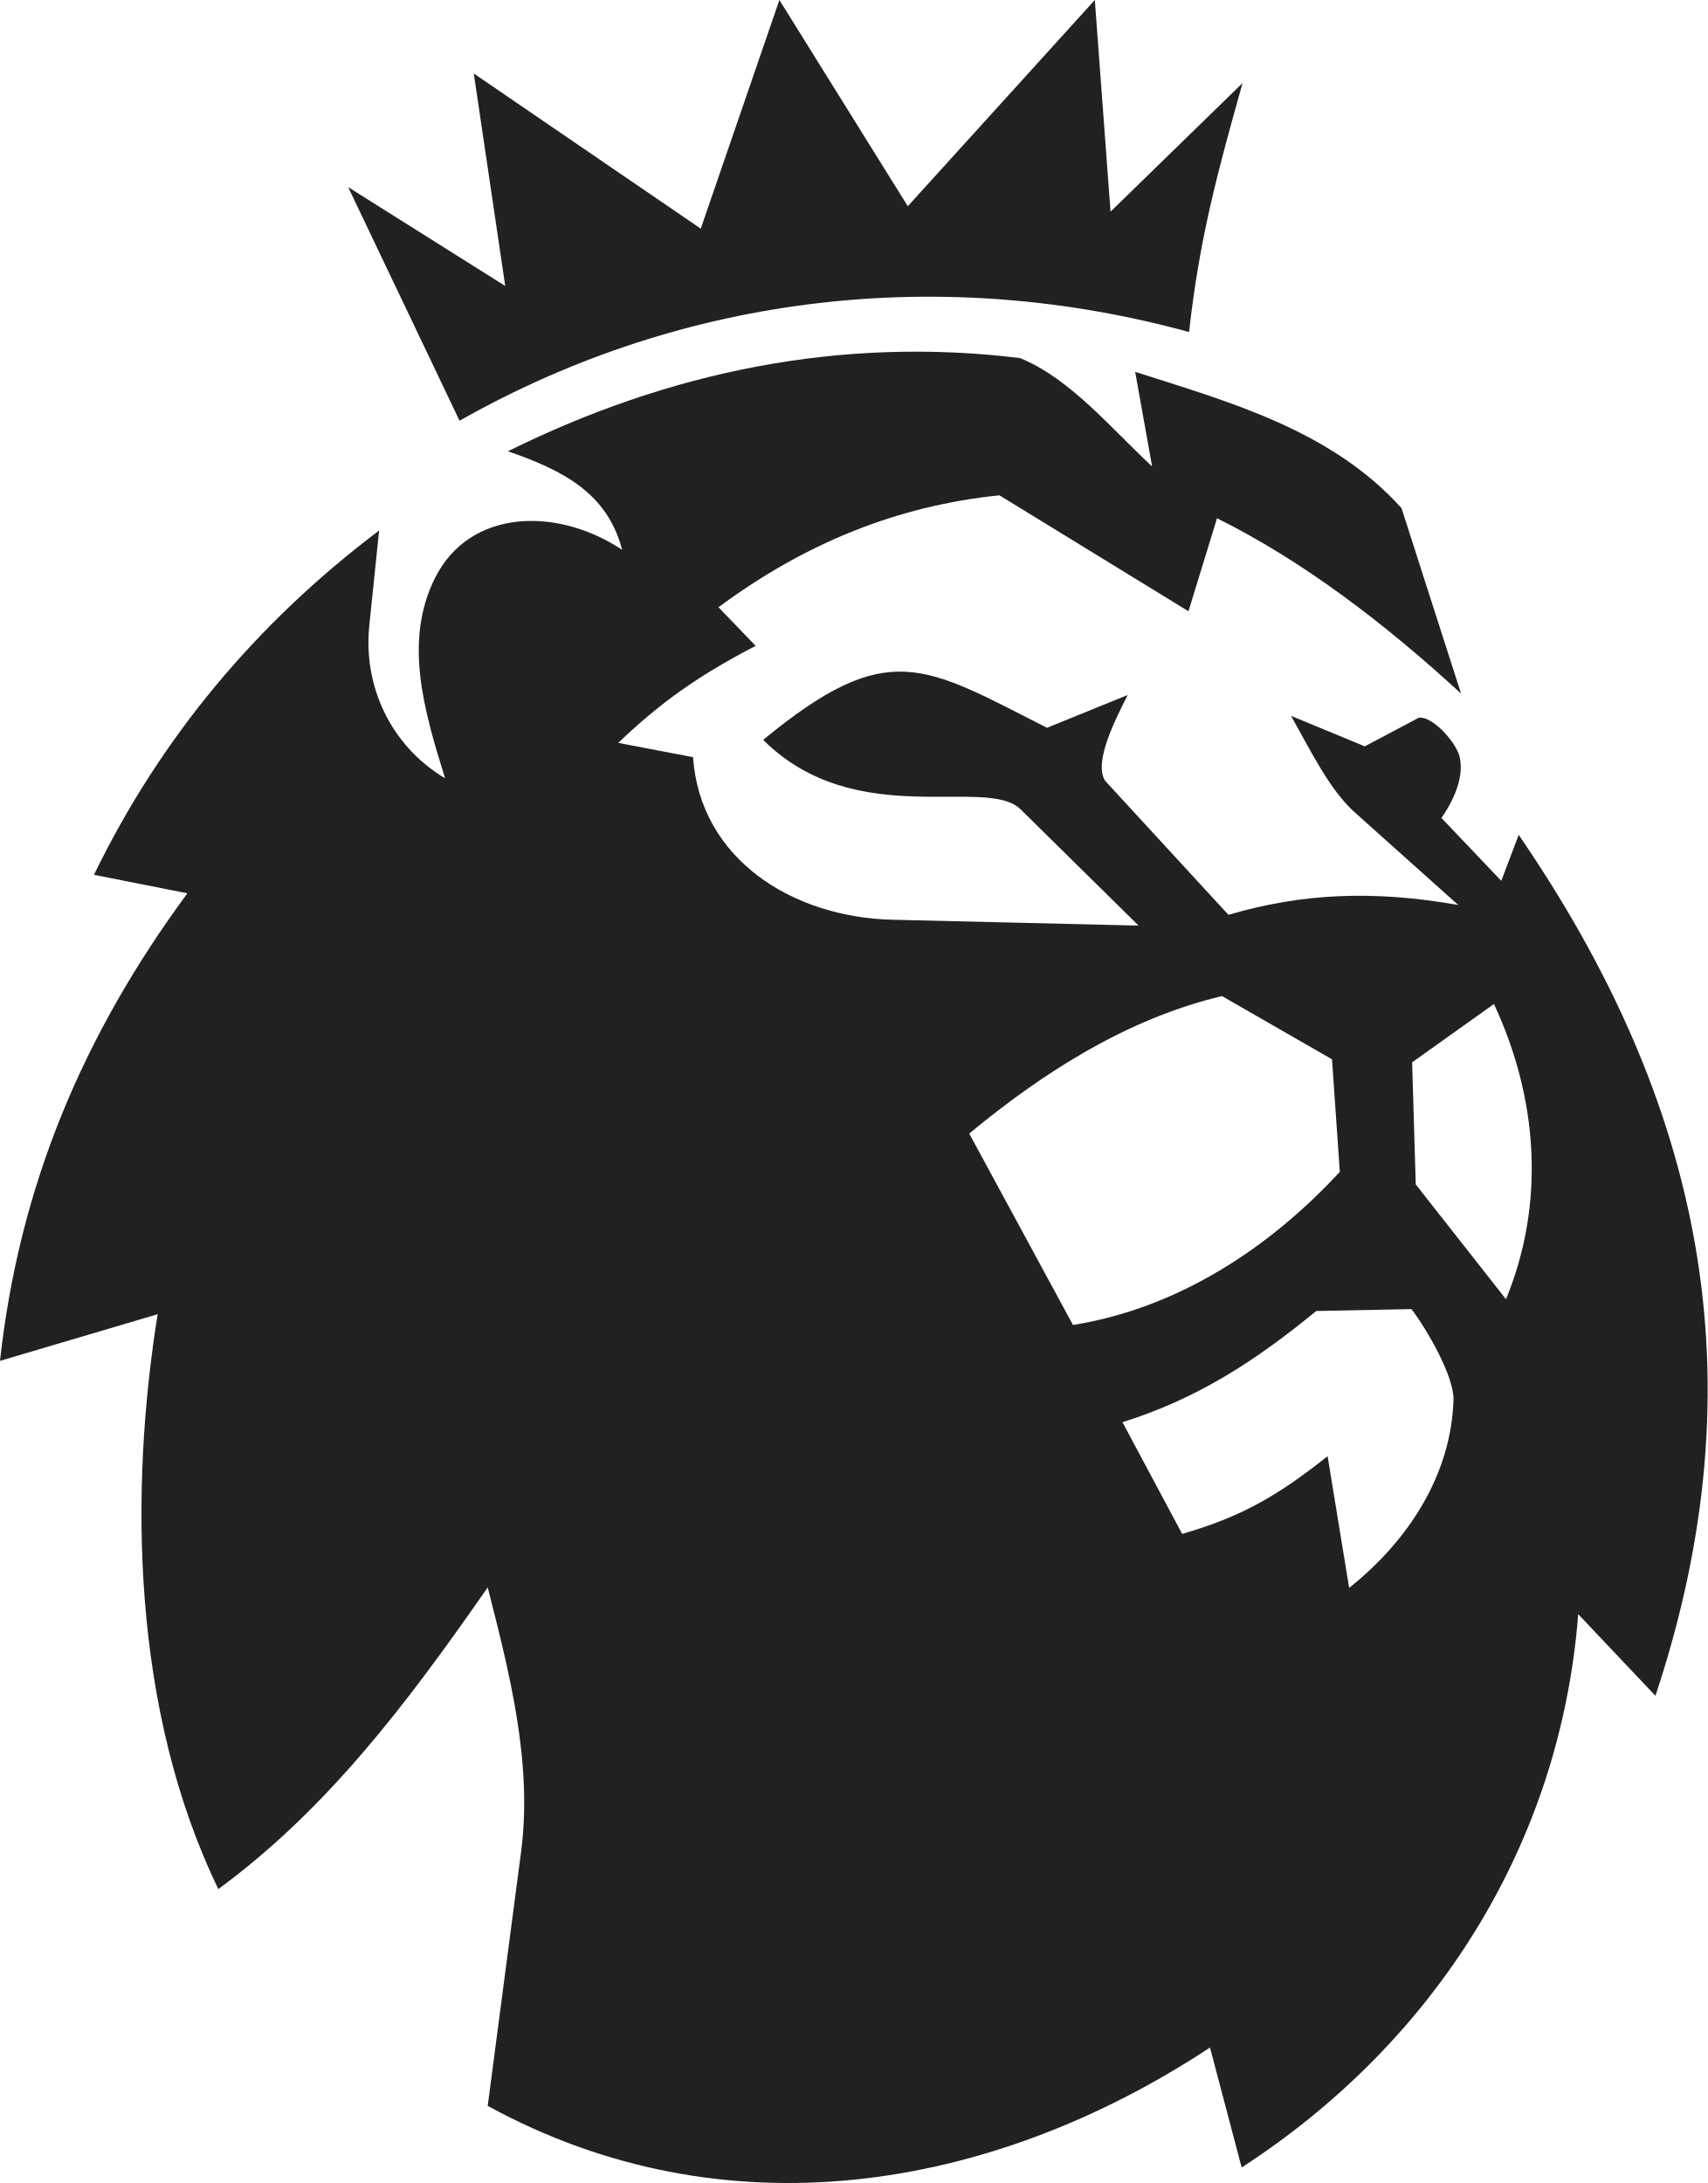
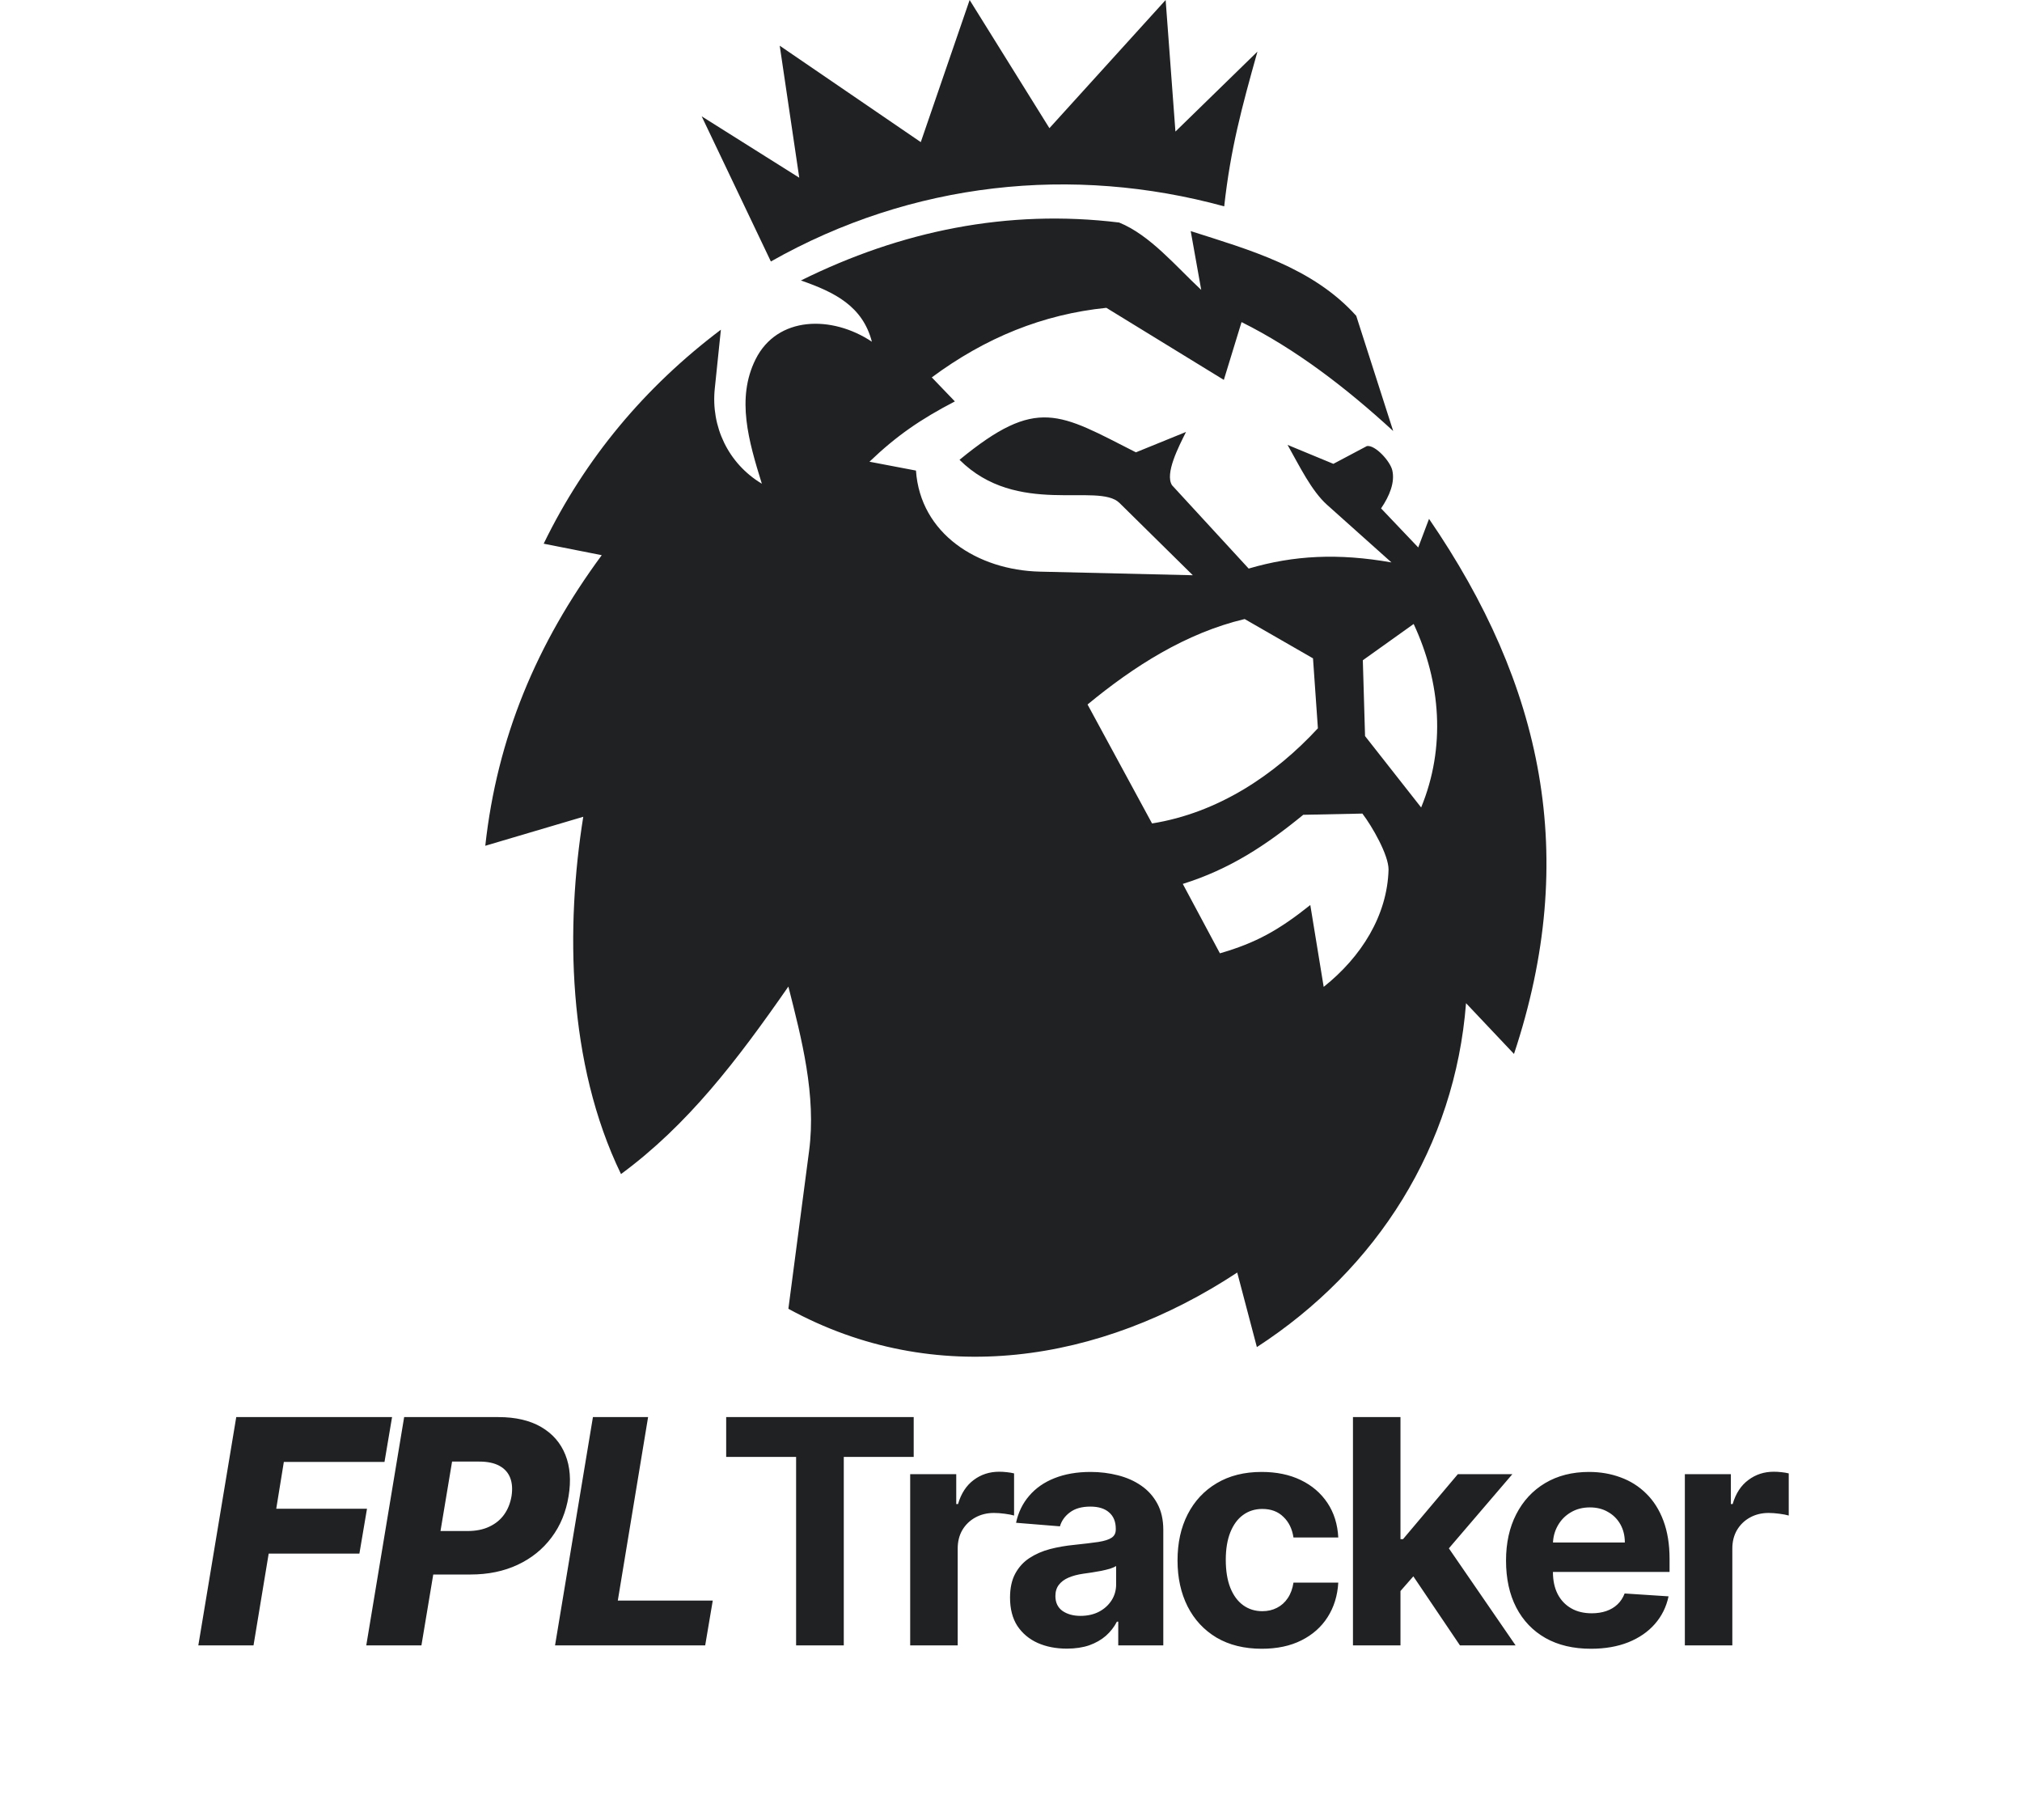
- <svg xmlns="http://www.w3.org/2000/svg" preserveAspectRatio="none" overflow="visible" style="display: block;" width="70.402" height="90" viewBox="0 0 70.402 90" fill="none">
-   <g id="Group 25">
-     <path id="Vector" d="M56.269 30.768L58.491 29.591C59.04 29.5 60.039 30.602 60.176 31.203C60.358 31.991 59.994 32.895 59.428 33.724L61.894 36.315L62.612 34.42C70.157 45.427 72.61 56.794 68.249 69.914L65.065 66.548C64.334 76.004 59.189 84.171 51.19 89.361L49.885 84.415C40.796 90.406 29.832 92.143 20.107 86.82L21.482 76.352C21.969 72.654 20.982 68.894 20.107 65.445C16.692 70.358 13.438 74.619 9.002 77.882C5.426 70.499 5.331 61.462 6.5 54.182L5.93066e-05 56.105C0.785 48.95 3.39 42.707 7.726 36.829L3.874 36.066C6.628 30.399 10.584 25.677 15.63 21.872L15.226 25.781C14.966 28.285 16.105 30.743 18.348 32.086C17.472 29.263 16.642 26.436 17.926 23.845C19.363 20.951 22.993 20.898 25.649 22.668C25.038 20.321 23.204 19.389 20.941 18.605C27.556 15.326 34.639 13.854 42.051 14.762C44.108 15.595 45.805 17.656 47.498 19.231L46.8 15.33C50.666 16.57 54.878 17.722 57.781 20.951L60.234 28.592C57.103 25.715 53.742 23.14 50.174 21.366L48.997 25.201L41.205 20.421C36.98 20.852 33.177 22.402 29.621 25.035L31.153 26.627C28.874 27.812 27.284 28.907 25.488 30.627L28.572 31.216C28.861 35.407 32.652 37.82 36.794 37.919L46.941 38.16L42.072 33.363C40.664 31.974 35.279 34.3 31.463 30.503C36.617 26.266 38.066 27.418 43.166 30.005L46.49 28.654C45.999 29.632 45.07 31.427 45.561 32.19L50.645 37.716C53.647 36.833 56.591 36.688 60.118 37.31L55.848 33.487C54.816 32.563 54.031 30.942 53.226 29.512L56.261 30.768H56.269ZM55.237 48.312L54.915 43.673L50.38 41.066C46.474 41.994 43.009 44.212 39.958 46.733L44.236 54.626C48.605 53.925 52.367 51.421 55.241 48.308L55.237 48.312ZM58.367 48.83L62.088 53.564C63.723 49.585 63.401 45.273 61.592 41.393L58.218 43.797L58.367 48.83ZM55.625 65.462C58.111 63.484 59.845 60.736 59.924 57.681C59.924 56.707 58.834 54.812 58.19 53.971L54.266 54.049C51.793 56.077 49.389 57.66 46.276 58.634L48.737 63.24C51.14 62.544 52.644 61.698 54.733 60.035L55.621 65.462H55.625Z" fill="#202123" />
-     <path id="Vector_2" d="M49.022 13.688C38.979 10.94 28.312 12.043 18.946 17.345L14.354 7.715L20.829 11.79L19.533 3.03L28.89 9.427L32.132 0L37.426 8.502L45.136 0L45.784 8.726L51.227 3.424C50.182 7.147 49.447 9.854 49.022 13.688Z" fill="#202123" />
-   </g>
+ <svg xmlns="http://www.w3.org/2000/svg" width="50" height="45" viewBox="0 0 50 45" fill="none">
+   <path d="M32.973 11.468L33.801 11.029C34.006 10.995 34.379 11.406 34.429 11.63C34.497 11.924 34.362 12.261 34.151 12.57L35.07 13.536L35.337 12.829C38.15 16.932 39.064 21.169 37.438 26.059L36.252 24.804C35.979 28.329 34.062 31.373 31.08 33.307L30.594 31.464C27.206 33.697 23.119 34.344 19.495 32.36L20.007 28.459C20.189 27.08 19.821 25.679 19.495 24.393C18.222 26.224 17.009 27.813 15.356 29.029C14.023 26.277 13.987 22.909 14.423 20.195L12 20.912C12.293 18.245 13.264 15.918 14.88 13.727L13.444 13.443C14.471 11.331 15.945 9.571 17.826 8.152L17.675 9.609C17.578 10.543 18.003 11.459 18.839 11.96C18.513 10.907 18.203 9.854 18.682 8.888C19.218 7.809 20.57 7.789 21.56 8.449C21.332 7.574 20.649 7.227 19.805 6.935C22.271 5.712 24.911 5.164 27.674 5.502C28.44 5.813 29.073 6.581 29.704 7.168L29.444 5.714C30.885 6.176 32.455 6.606 33.537 7.809L34.451 10.657C33.284 9.585 32.031 8.625 30.701 7.964L30.263 9.393L27.358 7.611C25.784 7.772 24.366 8.35 23.041 9.331L23.612 9.925C22.762 10.367 22.17 10.774 21.5 11.416L22.65 11.635C22.758 13.197 24.171 14.097 25.715 14.134L29.496 14.223L27.682 12.435C27.157 11.918 25.15 12.785 23.727 11.369C25.648 9.79 26.189 10.22 28.089 11.184L29.328 10.68C29.145 11.045 28.799 11.714 28.982 11.998L30.877 14.058C31.996 13.729 33.093 13.675 34.408 13.906L32.816 12.482C32.431 12.137 32.139 11.533 31.839 11L32.97 11.468H32.973ZM32.589 18.007L32.468 16.278L30.778 15.306C29.322 15.652 28.031 16.479 26.893 17.419L28.488 20.36C30.117 20.099 31.519 19.166 32.59 18.006L32.589 18.007ZM33.755 18.2L35.142 19.965C35.752 18.482 35.632 16.875 34.957 15.428L33.7 16.325L33.755 18.2ZM32.733 24.4C33.66 23.663 34.306 22.638 34.336 21.499C34.336 21.136 33.929 20.43 33.689 20.116L32.227 20.146C31.305 20.901 30.409 21.492 29.248 21.855L30.166 23.571C31.062 23.312 31.622 22.997 32.401 22.377L32.732 24.4H32.733Z" fill="#202123" />
+   <path d="M30.272 5.102C26.529 4.078 22.553 4.489 19.062 6.465L17.351 2.876L19.764 4.394L19.281 1.13L22.769 3.514L23.977 3.43323e-05L25.95 3.169L28.824 3.43323e-05L29.066 3.253L31.094 1.276C30.705 2.664 30.431 3.673 30.272 5.102Z" fill="#202123" />
+   <path d="M4.904 40.683L5.842 35.038H9.695L9.508 36.146H7.019L6.831 37.304H9.075L8.887 38.414H6.644L6.269 40.683H4.904ZM9.057 40.683L9.994 35.038H12.326C12.749 35.038 13.101 35.12 13.382 35.283C13.663 35.447 13.862 35.675 13.98 35.969C14.098 36.264 14.124 36.604 14.06 36.992C13.997 37.384 13.857 37.724 13.638 38.015C13.421 38.305 13.142 38.53 12.8 38.69C12.458 38.85 12.07 38.93 11.634 38.93H10.198L10.377 37.855H11.562C11.77 37.855 11.949 37.819 12.1 37.747C12.252 37.676 12.375 37.576 12.467 37.447C12.559 37.318 12.619 37.167 12.649 36.992C12.676 36.818 12.665 36.667 12.616 36.54C12.566 36.411 12.477 36.312 12.348 36.242C12.221 36.173 12.056 36.138 11.852 36.138H11.179L10.421 40.683H9.057ZM13.725 40.683L14.662 35.038H16.026L15.277 39.575H17.625L17.438 40.683H13.725ZM17.957 36.022V35.038H22.594V36.022H20.865V40.683H19.686V36.022H17.957ZM22.507 40.683V36.449H23.646V37.188H23.69C23.767 36.925 23.897 36.727 24.078 36.593C24.261 36.456 24.47 36.389 24.707 36.389C24.766 36.389 24.829 36.392 24.897 36.4C24.965 36.407 25.025 36.417 25.076 36.43V37.472C25.021 37.455 24.945 37.441 24.848 37.428C24.75 37.415 24.661 37.408 24.58 37.408C24.407 37.408 24.253 37.446 24.117 37.521C23.983 37.595 23.876 37.698 23.797 37.83C23.72 37.962 23.682 38.115 23.682 38.288V40.683H22.507ZM26.381 40.763C26.111 40.763 25.871 40.716 25.659 40.622C25.448 40.527 25.281 40.386 25.157 40.201C25.036 40.013 24.976 39.78 24.976 39.501C24.976 39.265 25.019 39.068 25.105 38.908C25.192 38.748 25.309 38.619 25.458 38.522C25.607 38.425 25.776 38.351 25.965 38.301C26.156 38.252 26.357 38.217 26.566 38.197C26.812 38.171 27.011 38.147 27.162 38.125C27.312 38.101 27.422 38.066 27.489 38.02C27.558 37.974 27.591 37.906 27.591 37.816V37.8C27.591 37.625 27.536 37.49 27.426 37.395C27.318 37.299 27.163 37.251 26.963 37.251C26.752 37.251 26.584 37.298 26.459 37.392C26.334 37.484 26.251 37.599 26.21 37.739L25.125 37.651C25.18 37.394 25.288 37.171 25.45 36.984C25.611 36.795 25.82 36.649 26.076 36.548C26.333 36.446 26.63 36.394 26.968 36.394C27.204 36.394 27.429 36.422 27.644 36.477C27.861 36.532 28.053 36.617 28.22 36.733C28.389 36.849 28.522 36.998 28.62 37.18C28.717 37.36 28.766 37.576 28.766 37.827V40.683H27.652V40.096H27.619C27.551 40.228 27.46 40.345 27.346 40.446C27.232 40.545 27.095 40.623 26.936 40.68C26.776 40.735 26.591 40.763 26.381 40.763ZM26.718 39.953C26.89 39.953 27.043 39.919 27.175 39.851C27.308 39.781 27.411 39.687 27.487 39.569C27.562 39.452 27.6 39.319 27.6 39.17V38.721C27.563 38.744 27.512 38.766 27.448 38.787C27.386 38.805 27.315 38.822 27.236 38.839C27.157 38.854 27.078 38.867 26.999 38.88C26.92 38.891 26.848 38.901 26.784 38.911C26.646 38.931 26.526 38.963 26.423 39.007C26.32 39.051 26.24 39.111 26.183 39.186C26.126 39.26 26.098 39.352 26.098 39.462C26.098 39.622 26.155 39.744 26.271 39.829C26.389 39.911 26.538 39.953 26.718 39.953ZM31.202 40.766C30.768 40.766 30.395 40.674 30.082 40.49C29.772 40.304 29.533 40.047 29.366 39.718C29.201 39.389 29.118 39.011 29.118 38.583C29.118 38.149 29.201 37.769 29.369 37.441C29.538 37.112 29.777 36.856 30.088 36.672C30.399 36.487 30.768 36.394 31.196 36.394C31.566 36.394 31.889 36.461 32.166 36.595C32.444 36.729 32.663 36.918 32.825 37.16C32.987 37.403 33.076 37.688 33.093 38.015H31.985C31.953 37.803 31.871 37.633 31.736 37.505C31.604 37.374 31.43 37.309 31.215 37.309C31.034 37.309 30.875 37.359 30.739 37.458C30.604 37.555 30.5 37.698 30.424 37.885C30.349 38.073 30.311 38.3 30.311 38.566C30.311 38.836 30.348 39.066 30.422 39.255C30.497 39.444 30.603 39.589 30.739 39.688C30.875 39.787 31.034 39.837 31.215 39.837C31.35 39.837 31.47 39.809 31.576 39.754C31.685 39.699 31.774 39.619 31.844 39.514C31.916 39.408 31.962 39.28 31.985 39.131H33.093C33.074 39.455 32.986 39.739 32.828 39.986C32.672 40.23 32.456 40.421 32.18 40.559C31.905 40.697 31.578 40.766 31.202 40.766ZM34.52 39.465L34.523 38.056H34.694L36.05 36.449H37.398L35.576 38.577H35.298L34.52 39.465ZM33.456 40.683V35.038H34.631V40.683H33.456ZM36.102 40.683L34.857 38.839L35.639 38.009L37.478 40.683H36.102ZM39.341 40.766C38.906 40.766 38.531 40.678 38.217 40.501C37.904 40.323 37.663 40.071 37.494 39.746C37.325 39.419 37.241 39.032 37.241 38.585C37.241 38.15 37.325 37.768 37.494 37.439C37.663 37.11 37.901 36.853 38.208 36.67C38.517 36.486 38.879 36.394 39.294 36.394C39.574 36.394 39.834 36.439 40.075 36.529C40.317 36.617 40.528 36.751 40.708 36.929C40.89 37.107 41.032 37.331 41.133 37.601C41.234 37.87 41.285 38.184 41.285 38.544V38.867H37.709V38.139H40.179C40.179 37.97 40.142 37.82 40.069 37.69C39.995 37.559 39.893 37.457 39.763 37.384C39.634 37.308 39.485 37.271 39.314 37.271C39.135 37.271 38.977 37.312 38.84 37.395C38.704 37.475 38.597 37.585 38.52 37.723C38.443 37.859 38.403 38.01 38.401 38.177V38.869C38.401 39.079 38.44 39.26 38.517 39.412C38.596 39.565 38.707 39.682 38.851 39.765C38.994 39.848 39.164 39.889 39.361 39.889C39.491 39.889 39.611 39.871 39.719 39.834C39.827 39.797 39.92 39.742 39.997 39.669C40.075 39.595 40.133 39.505 40.174 39.399L41.26 39.47C41.205 39.731 41.092 39.959 40.921 40.154C40.752 40.347 40.533 40.498 40.265 40.606C39.998 40.712 39.69 40.766 39.341 40.766ZM41.663 40.683V36.449H42.801V37.188H42.845C42.922 36.925 43.052 36.727 43.234 36.593C43.416 36.456 43.625 36.389 43.862 36.389C43.921 36.389 43.985 36.392 44.053 36.4C44.121 36.407 44.18 36.417 44.232 36.43V37.472C44.177 37.455 44.1 37.441 44.003 37.428C43.906 37.415 43.816 37.408 43.736 37.408C43.563 37.408 43.408 37.446 43.273 37.521C43.138 37.595 43.032 37.698 42.953 37.83C42.876 37.962 42.837 38.115 42.837 38.288V40.683H41.663Z" fill="#202123" />
</svg>
